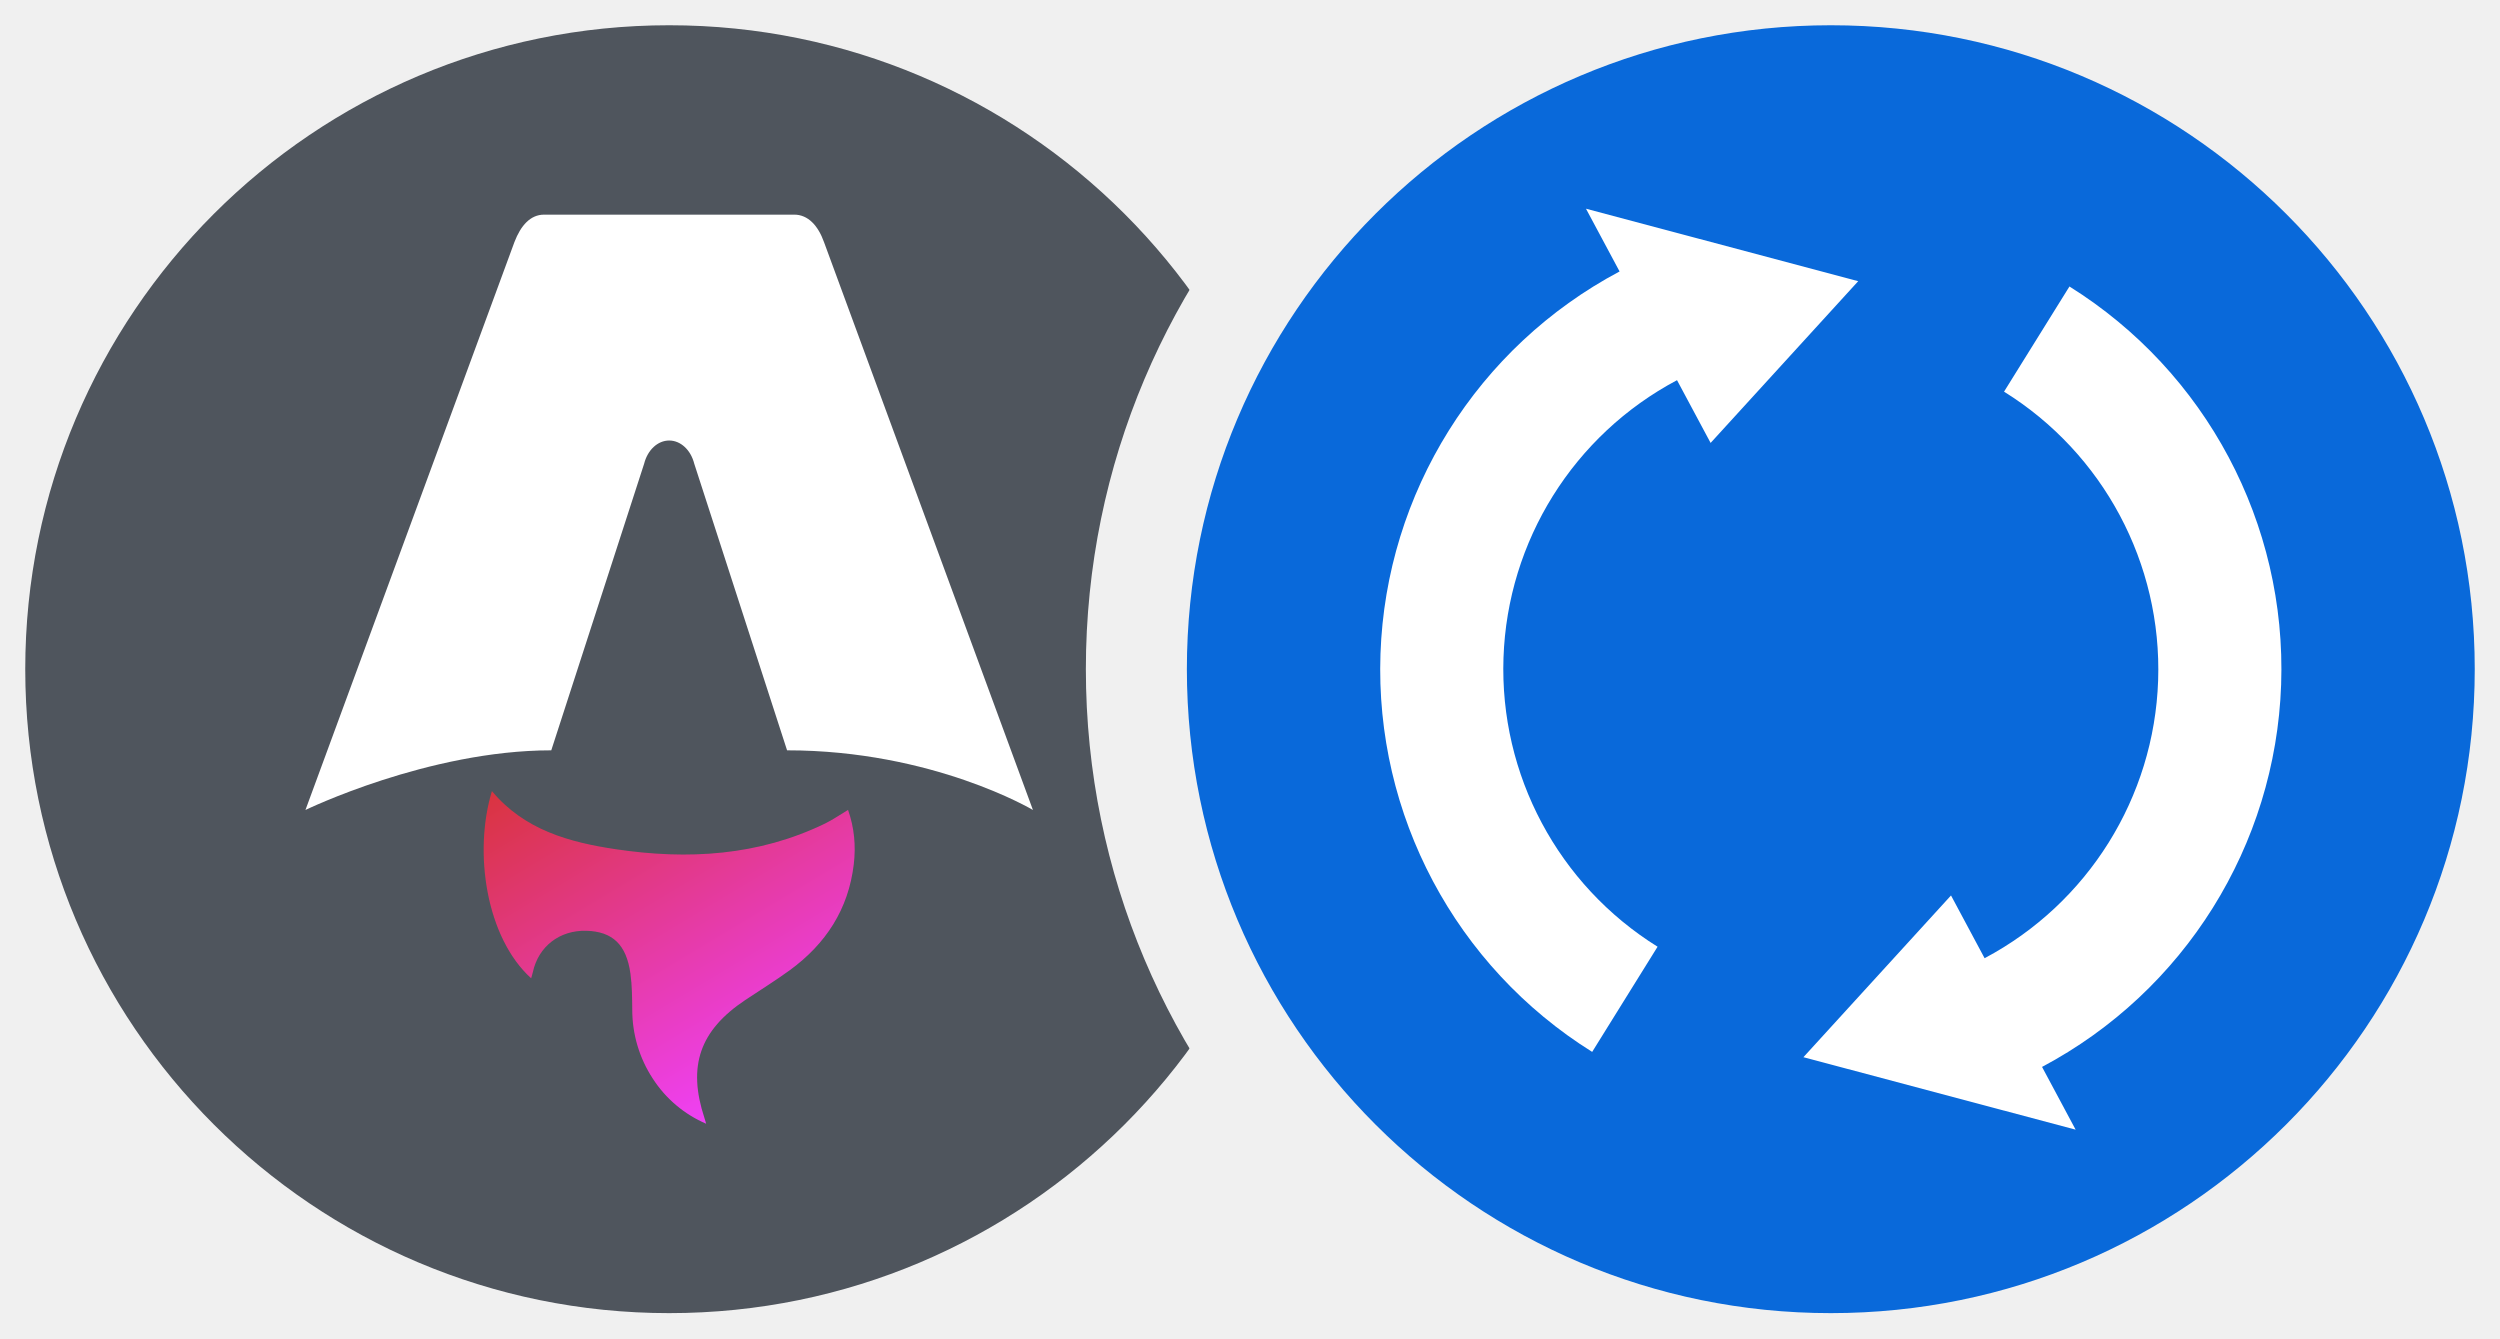
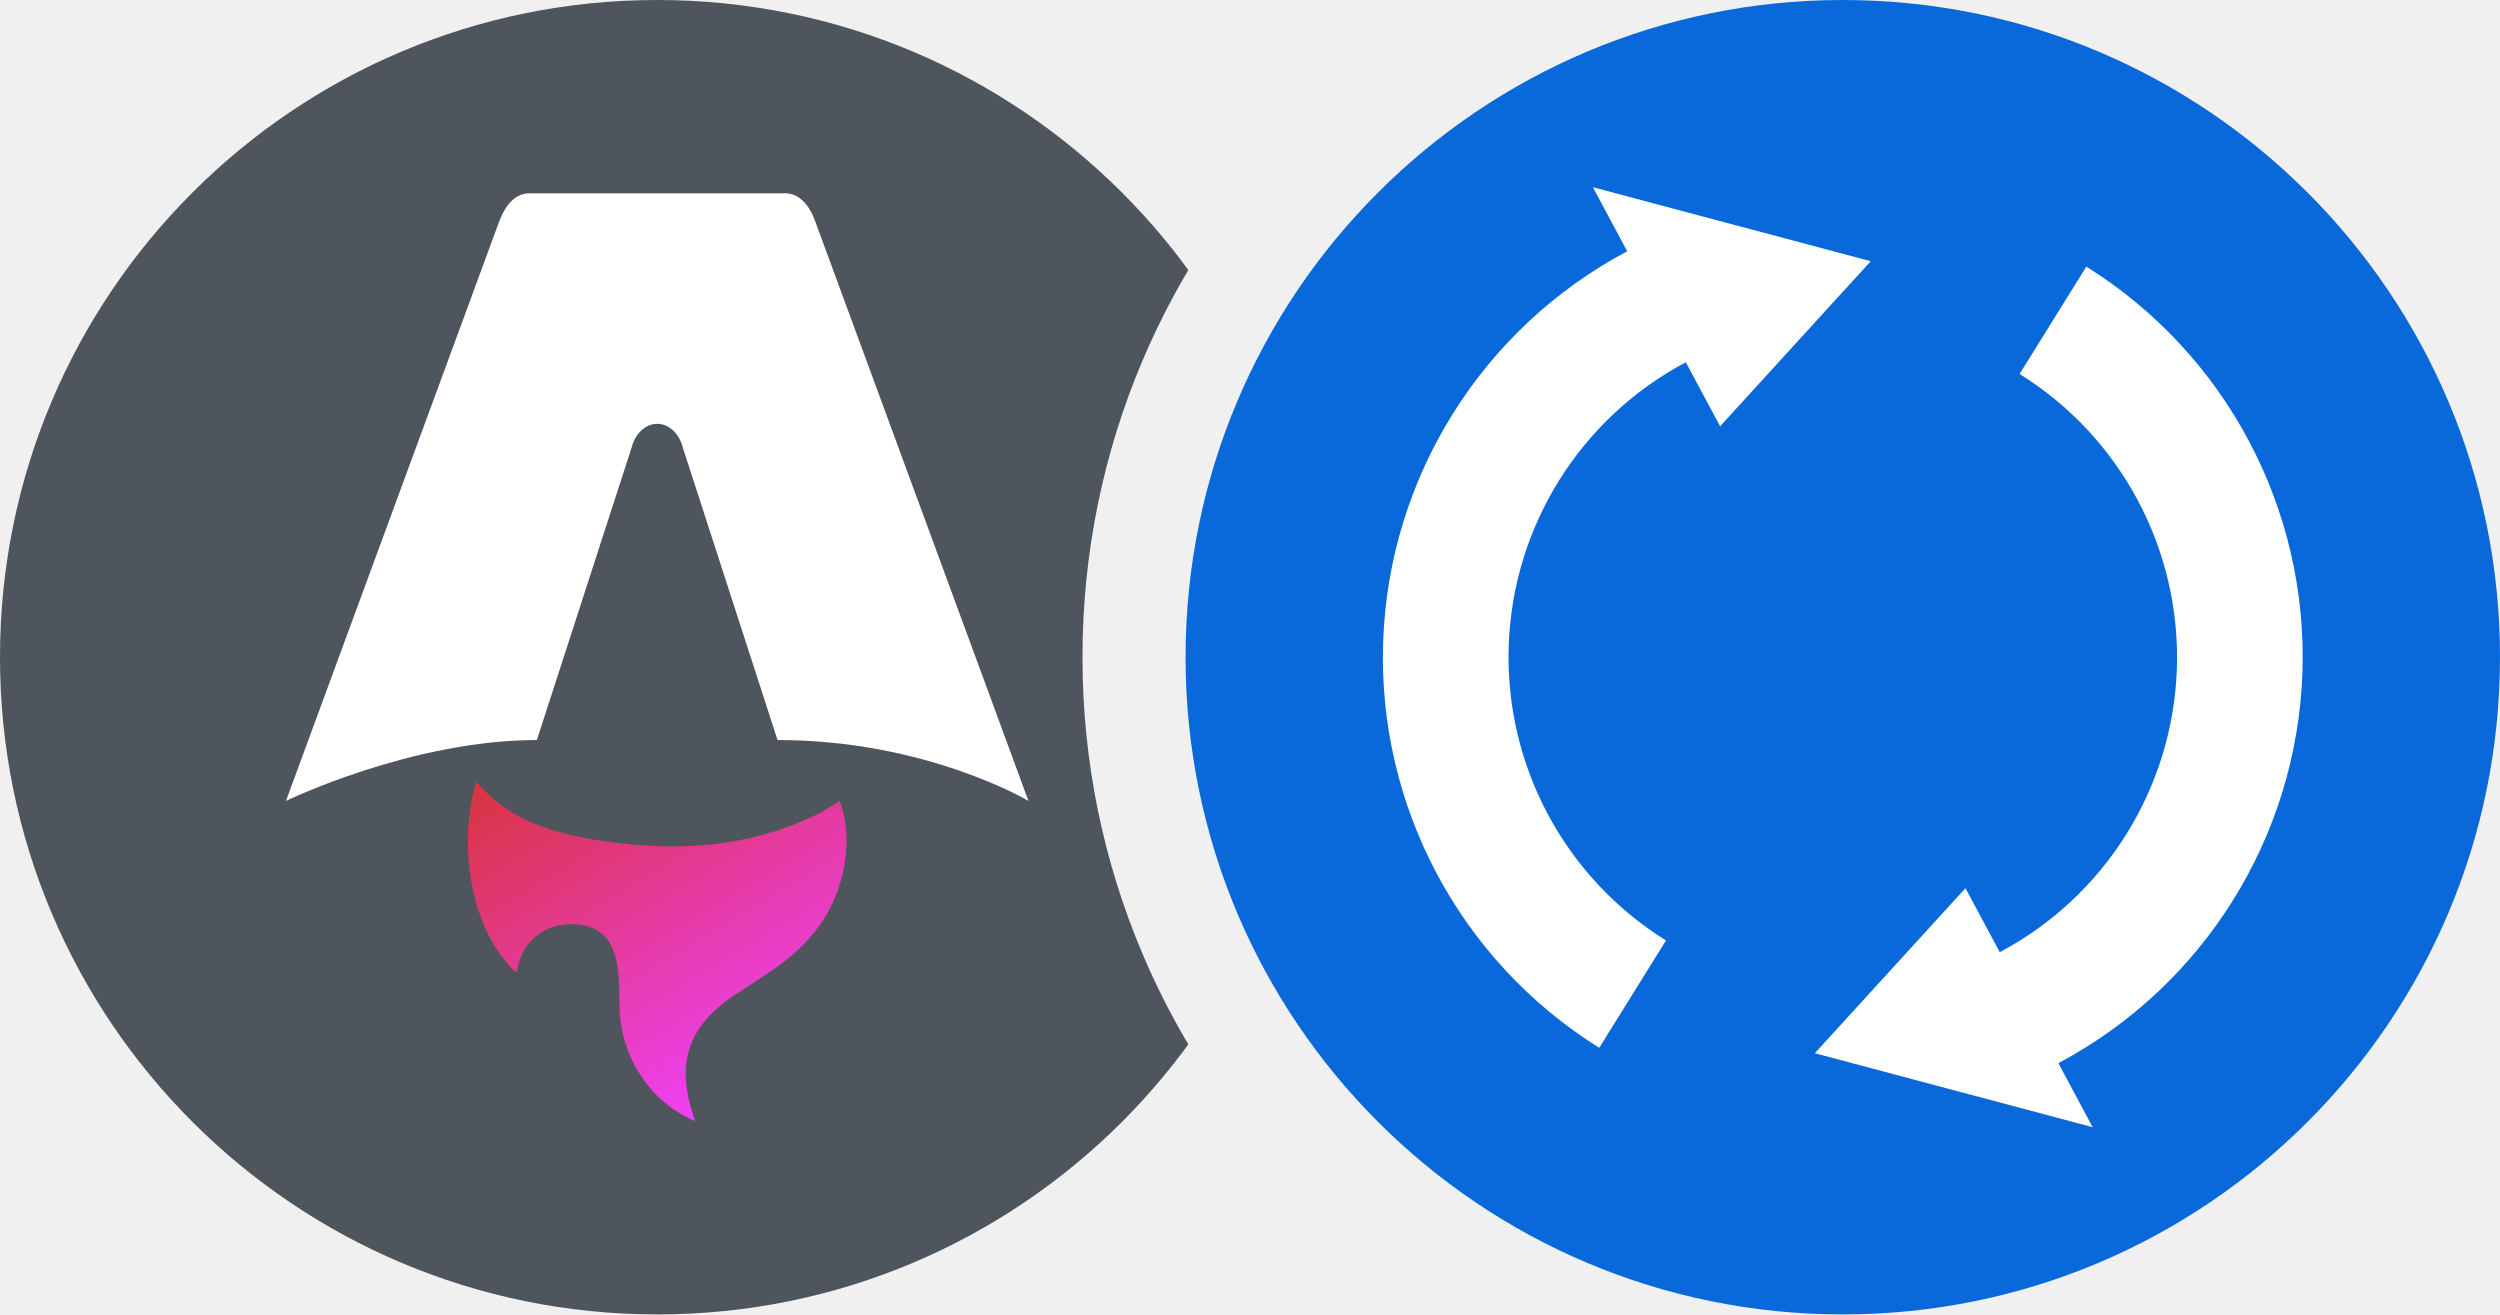
- <svg xmlns="http://www.w3.org/2000/svg" viewBox="-2 -2 198 106" width="198" height="106">
+ <svg xmlns="http://www.w3.org/2000/svg" viewBox="0 0 194 102" width="194" height="102">
  <defs>
    <linearGradient id="algd-l-f" gradientUnits="userSpaceOnUse" x1="8" y1="14" x2="14" y2="24">
      <stop stop-color="#D83333" />
      <stop offset="1" stop-color="#F041FF" />
    </linearGradient>
    <mask id="algd-i" maskUnits="userSpaceOnUse" x="-2" y="-2" width="198" height="106">
      <rect x="-2" y="-2" width="198" height="106" fill="#fff" />
      <circle cx="143" cy="51" r="59" />
    </mask>
  </defs>
  <g mask="url(#algd-i)">
    <g transform="translate(0 0)">
      <circle cx="51" cy="51" r="51" fill="#3D444D" fill-opacity="0.9" />
      <g transform="translate(51 51) scale(3) translate(-12 -12)">
        <path d="M2.397 15.717s3.24-1.575 6.49-1.575l2.451-7.565c.092-.366.36-.614.662-.614.302 0 .57.248.662.614l2.45 7.565c3.85 0 6.491 1.575 6.491 1.575L16.088.727C15.93.285 15.663 0 15.303 0H8.697c-.36 0-.615.285-.784.727l-5.516 14.99z" fill="#fff" />
        <path d="M8.358 20.162c-1.186-1.07-1.532-3.316-1.038-4.944.856 1.026 2.043 1.352 3.272 1.535 1.897.283 3.76.177 5.522-.678.202-.098.388-.229.608-.36.166.473.209.95.151 1.437-.14 1.185-.738 2.1-1.688 2.794-.38.277-.782.525-1.175.787-1.205.804-1.531 1.747-1.078 3.119l.044.148a3.158 3.158 0 0 1-1.407-1.188 3.31 3.31 0 0 1-.544-1.815c-.004-.32-.004-.642-.048-.958-.106-.769-.472-1.113-1.161-1.133-.707-.02-1.267.411-1.415 1.09-.012.053-.028.104-.045.165h.002z" fill="url(#algd-l-f)" />
      </g>
    </g>
  </g>
  <g transform="translate(92 0)">
    <circle cx="51" cy="51" r="51" fill="#0969DA" />
    <g transform="translate(51 51) scale(0.7) translate(-51 -51)">
      <g fill="#fff" transform="translate(-137 -137)">
        <path d="M161.0 231.3A51.0 51.0 0 0 1 164.1 143.0L160.3 135.9L191.1 144.1L174.4 162.4L170.6 155.3A37.0 37.0 0 0 0 168.4 219.4Z" />
        <path d="M215.0 144.7A51.0 51.0 0 0 1 211.9 233.0L215.7 240.1L184.9 231.9L201.6 213.6L205.4 220.7A37.0 37.0 0 0 0 207.6 156.6Z" />
      </g>
    </g>
  </g>
</svg>
